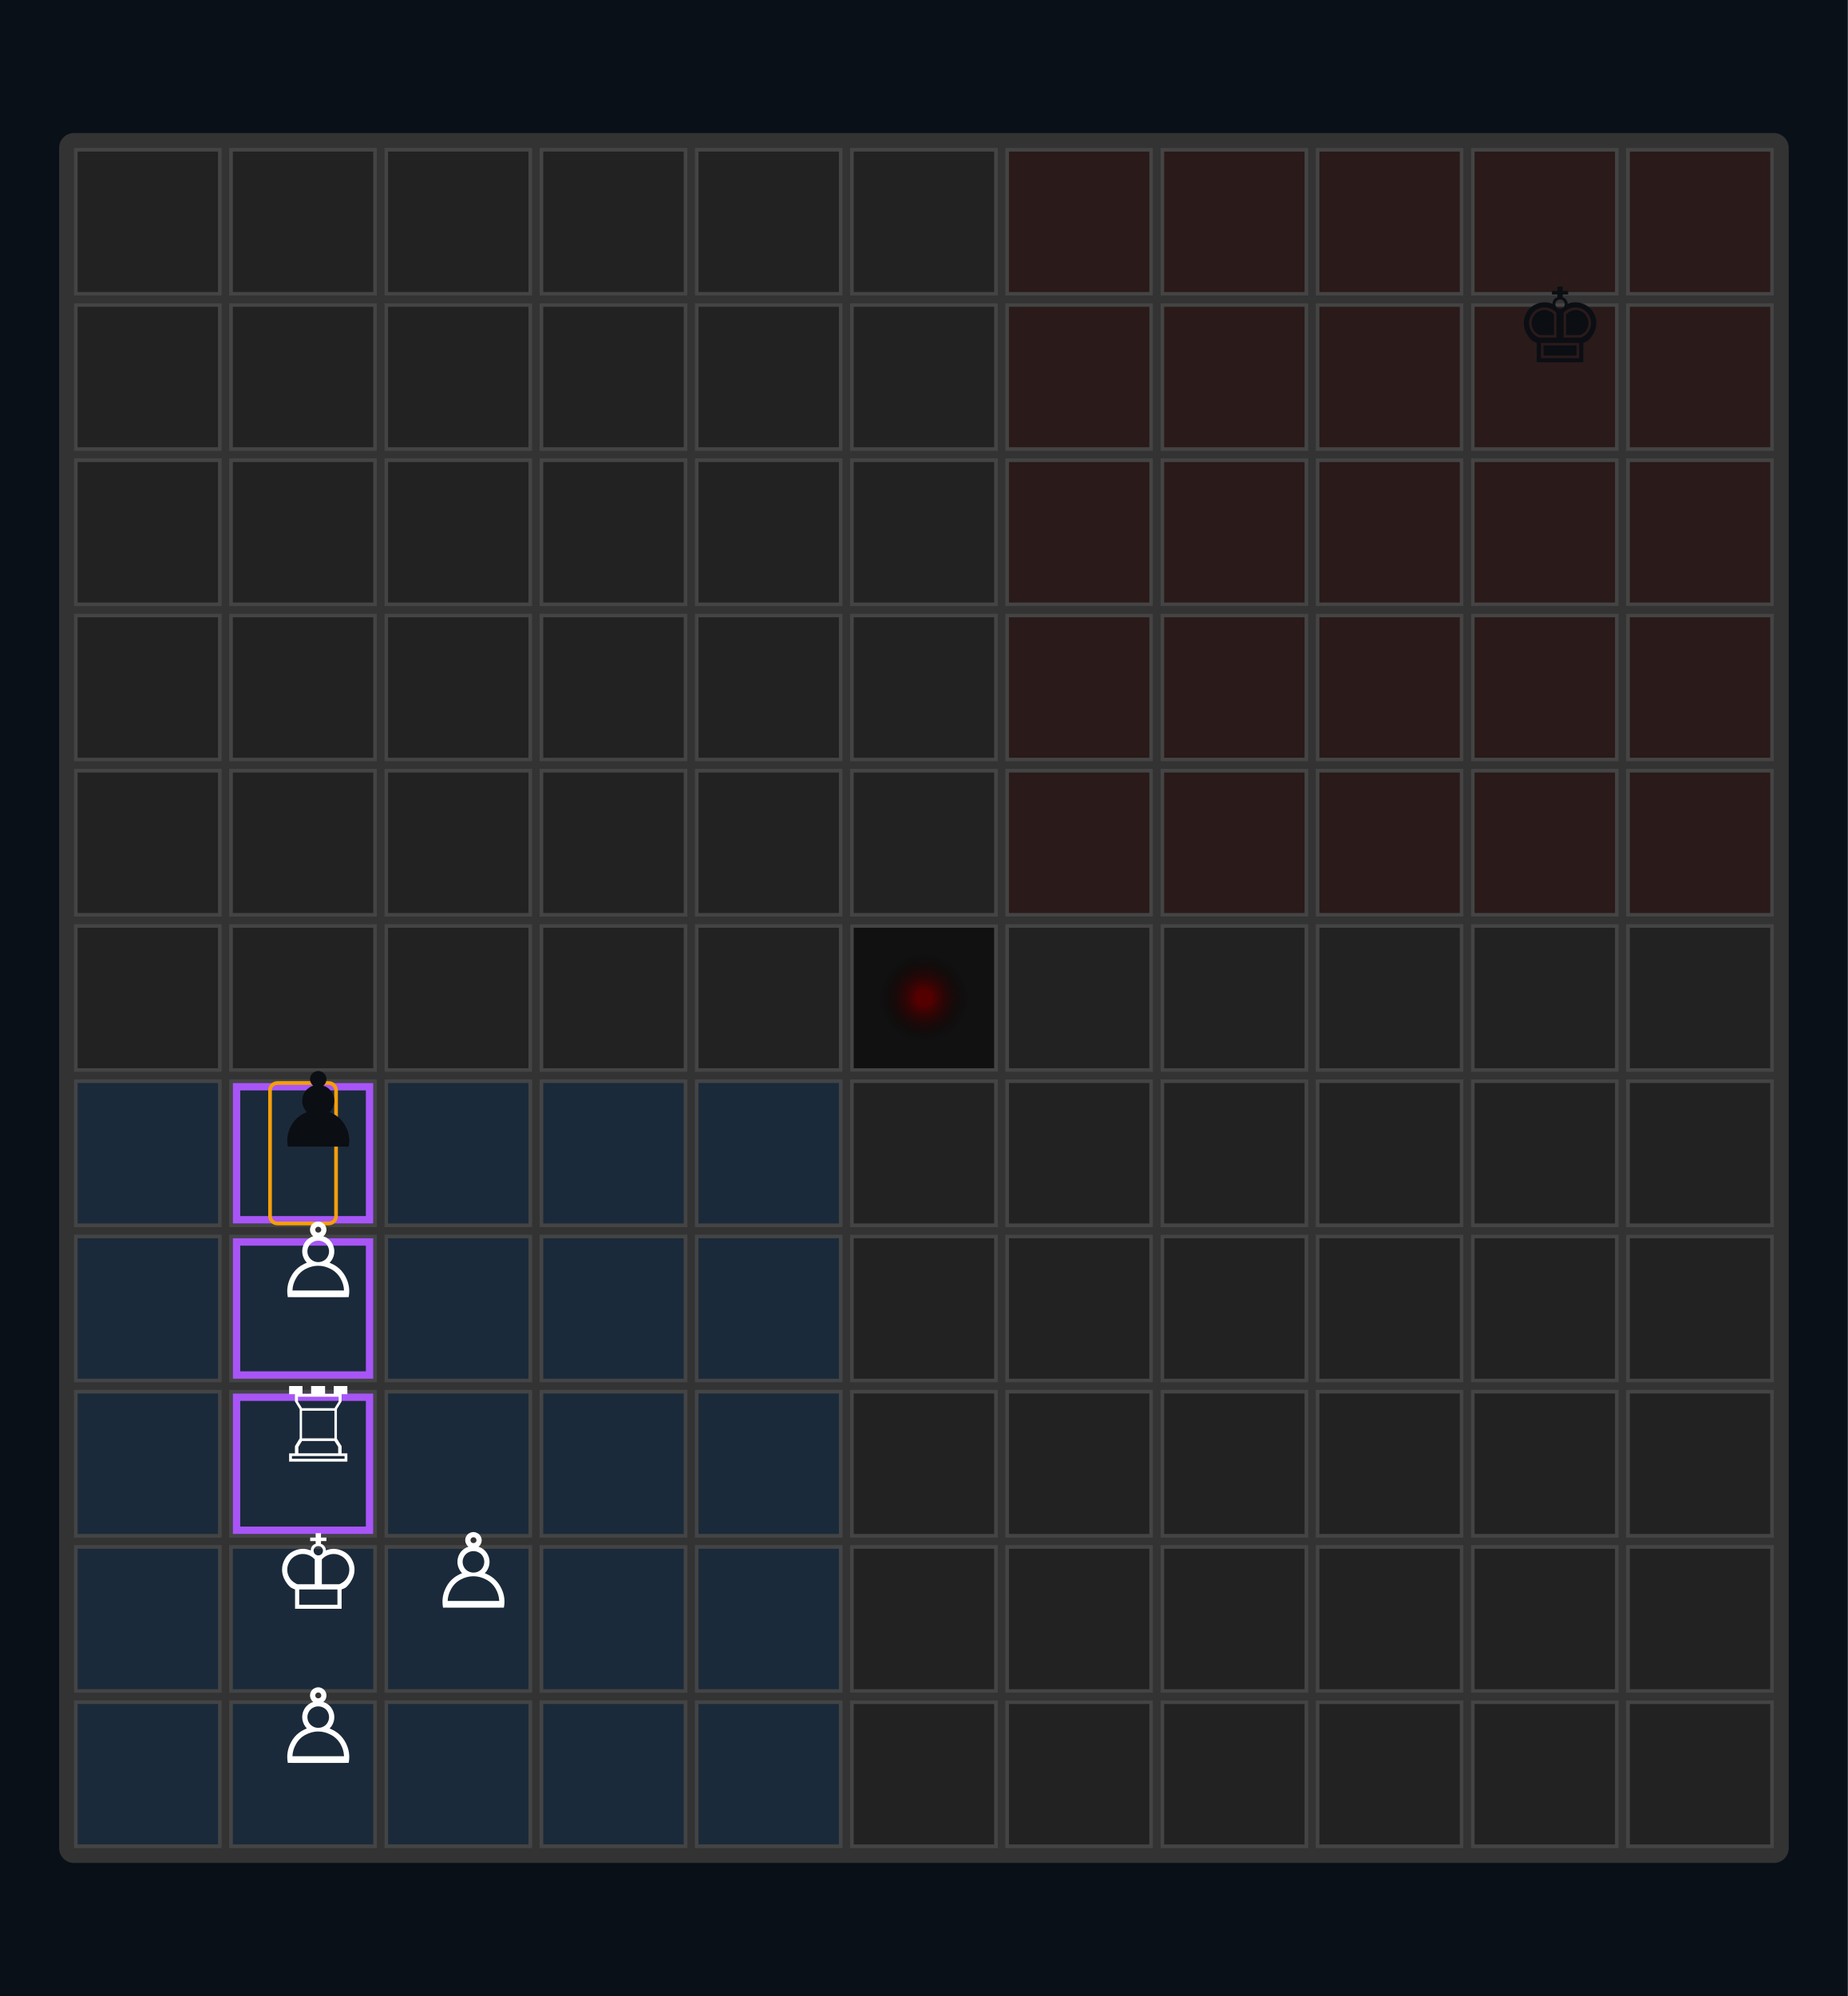
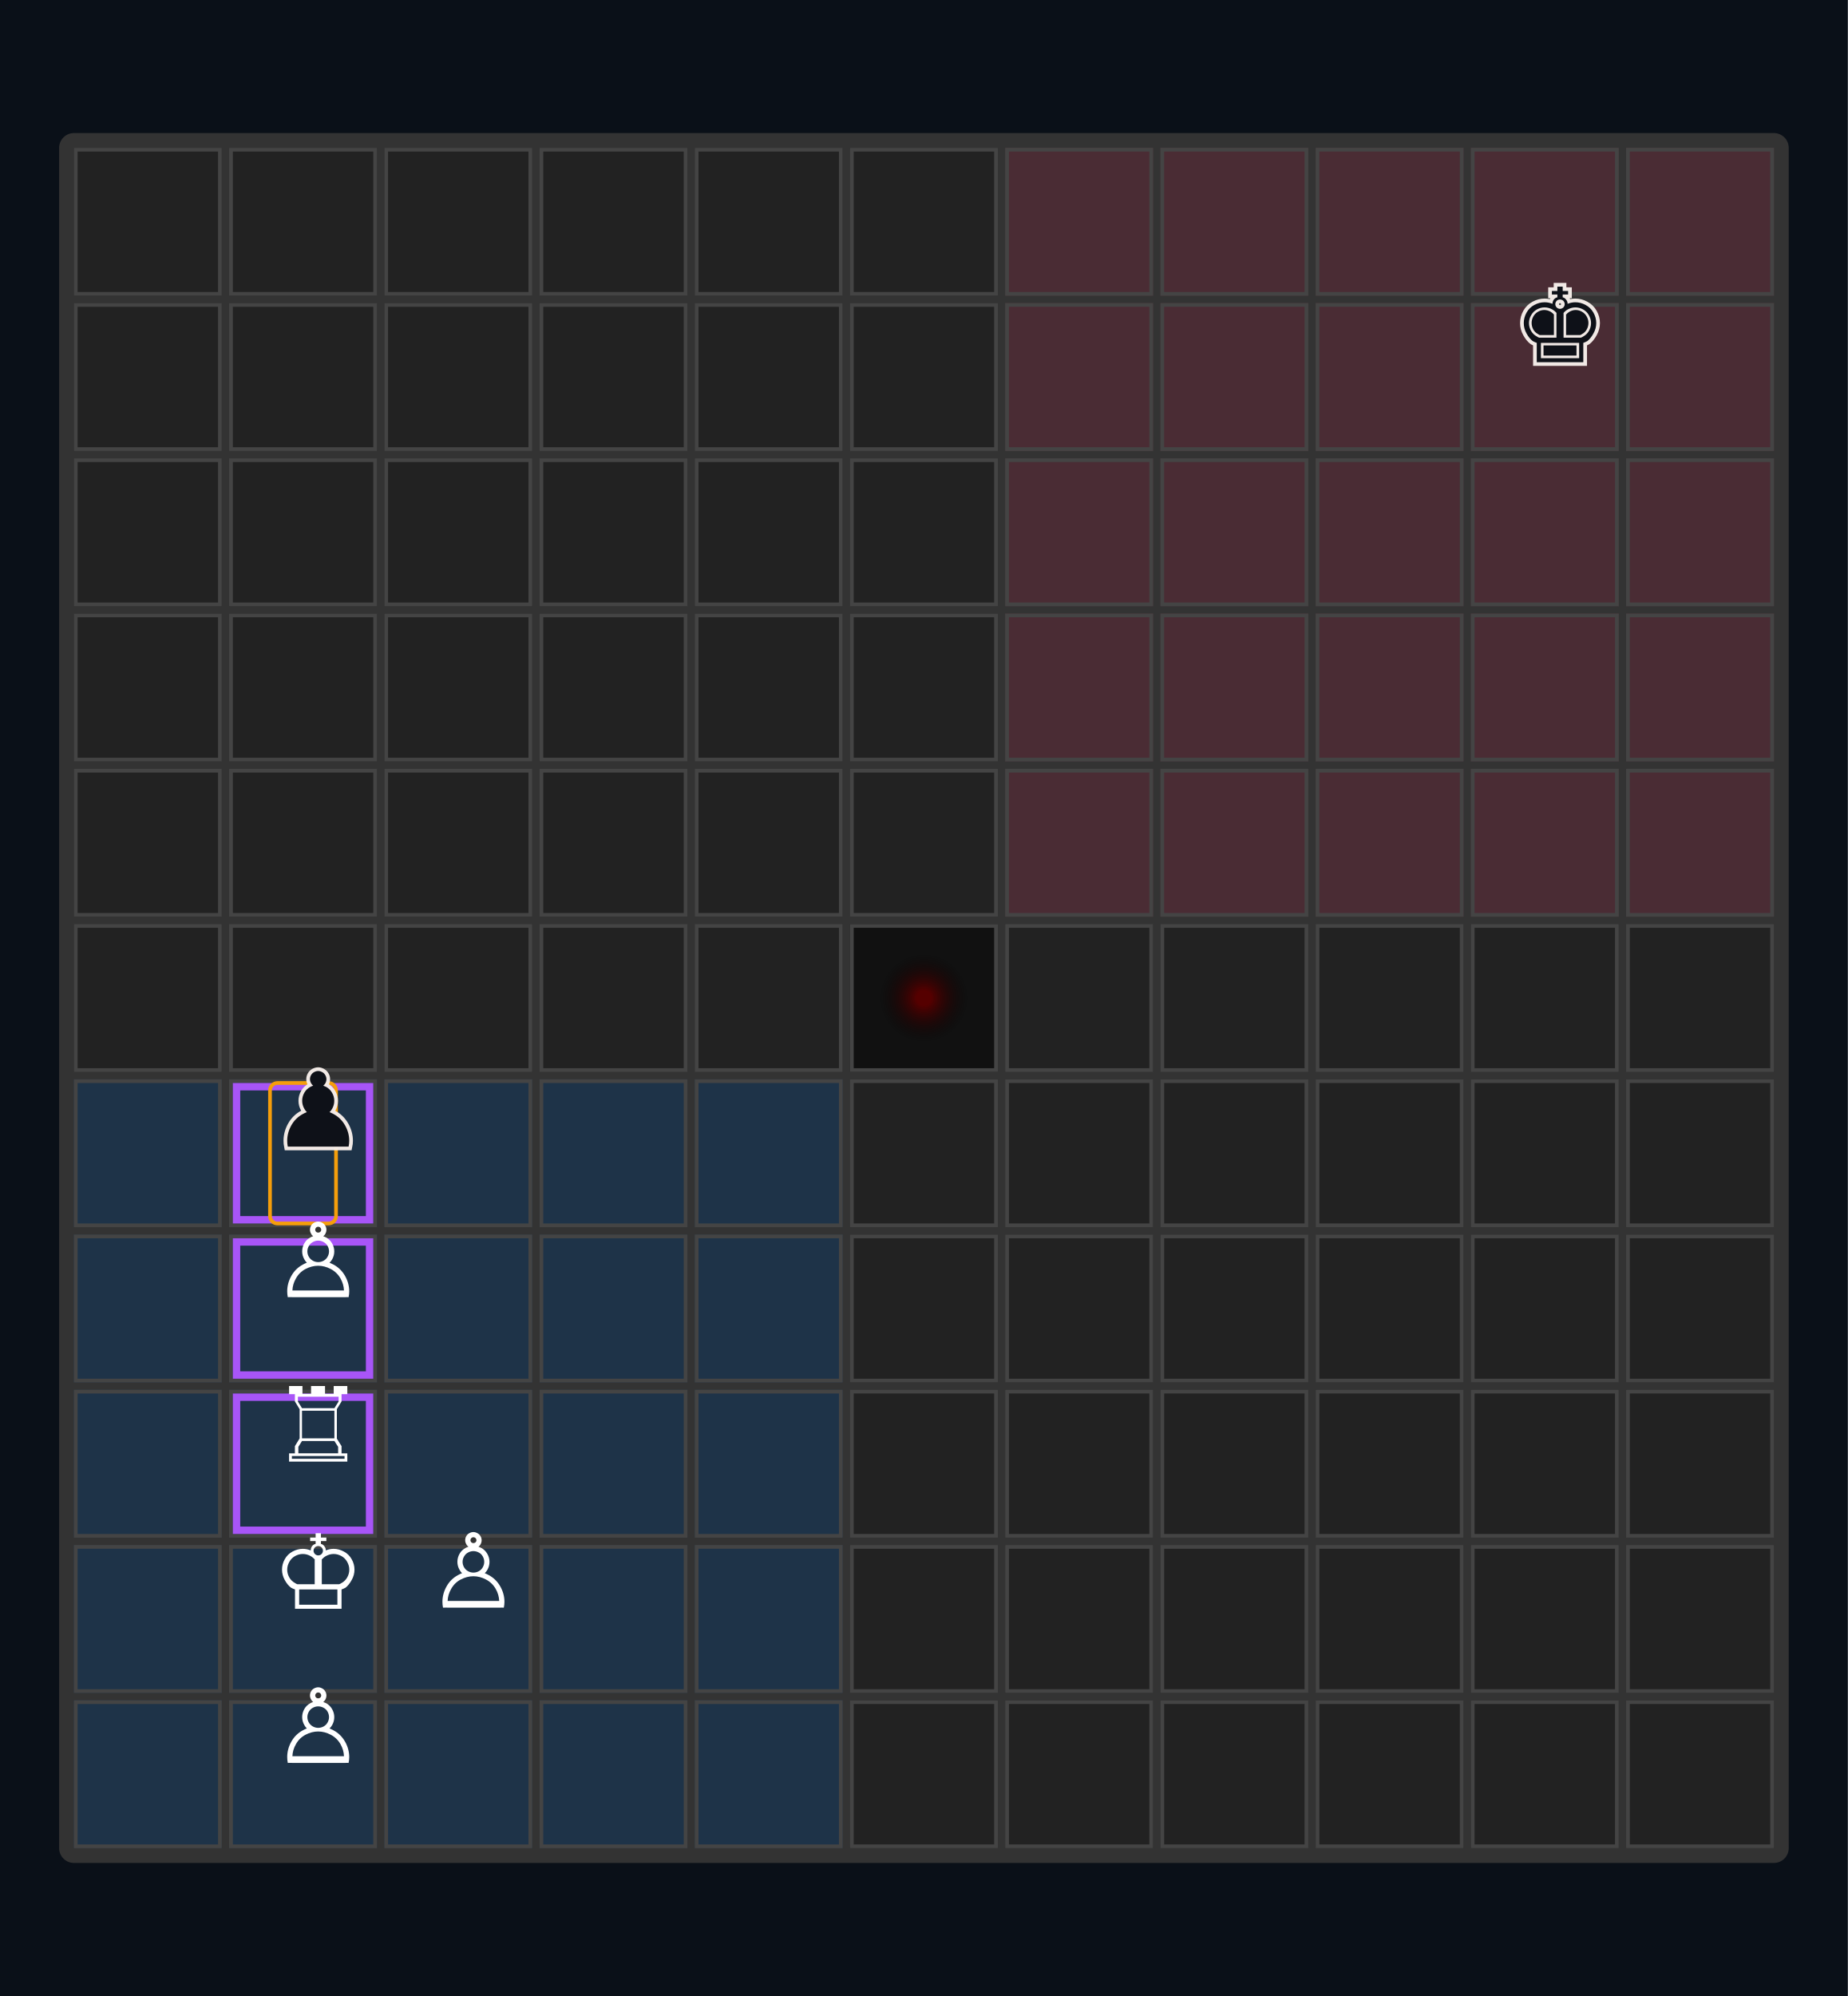
<svg xmlns="http://www.w3.org/2000/svg" width="500" height="540" viewBox="0 0 500 540">
  <defs>
-     <radialGradient id="rg-p3o9yy3r" gradientUnits="objectBoundingBox" cx="0.5" cy="0.5" r="0.5">
+     <radialGradient id="rg-noetr9x1" gradientUnits="objectBoundingBox" cx="0.5" cy="0.5" r="0.5">
      <stop offset="10%" stop-color="rgb(85, 0, 0)" />
      <stop offset="60%" stop-color="rgba(0, 0, 0, 0)" />
    </radialGradient>
  </defs>
  <rect x="0" y="0" width="500" height="540" fill="rgb(10, 16, 24)" />
  <rect x="16" y="36" width="468" height="468" rx="4" ry="4" fill="rgb(51, 51, 51)" />
  <rect x="20" y="40" width="40" height="40" fill="rgb(34, 34, 34)" />
  <rect x="20.5" y="40.5" width="39" height="39" fill="none" stroke="rgb(68, 68, 68)" stroke-width="1" />
  <rect x="62" y="40" width="40" height="40" fill="rgb(34, 34, 34)" />
  <rect x="62.5" y="40.5" width="39" height="39" fill="none" stroke="rgb(68, 68, 68)" stroke-width="1" />
  <rect x="104" y="40" width="40" height="40" fill="rgb(34, 34, 34)" />
  <rect x="104.5" y="40.5" width="39" height="39" fill="none" stroke="rgb(68, 68, 68)" stroke-width="1" />
  <rect x="146" y="40" width="40" height="40" fill="rgb(34, 34, 34)" />
  <rect x="146.5" y="40.5" width="39" height="39" fill="none" stroke="rgb(68, 68, 68)" stroke-width="1" />
  <rect x="188" y="40" width="40" height="40" fill="rgb(34, 34, 34)" />
  <rect x="188.5" y="40.5" width="39" height="39" fill="none" stroke="rgb(68, 68, 68)" stroke-width="1" />
  <rect x="230" y="40" width="40" height="40" fill="rgb(34, 34, 34)" />
  <rect x="230.5" y="40.5" width="39" height="39" fill="none" stroke="rgb(68, 68, 68)" stroke-width="1" />
-   <rect x="272" y="40" width="40" height="40" fill="rgb(42, 26, 26)" />
+   <rect x="272" y="40" width="40" height="40" fill="rgb(74, 44, 52)" />
  <rect x="272.5" y="40.5" width="39" height="39" fill="none" stroke="rgb(68, 68, 68)" stroke-width="1" />
-   <rect x="314" y="40" width="40" height="40" fill="rgb(42, 26, 26)" />
+   <rect x="314" y="40" width="40" height="40" fill="rgb(74, 44, 52)" />
  <rect x="314.5" y="40.5" width="39" height="39" fill="none" stroke="rgb(68, 68, 68)" stroke-width="1" />
-   <rect x="356" y="40" width="40" height="40" fill="rgb(42, 26, 26)" />
+   <rect x="356" y="40" width="40" height="40" fill="rgb(74, 44, 52)" />
  <rect x="356.5" y="40.5" width="39" height="39" fill="none" stroke="rgb(68, 68, 68)" stroke-width="1" />
-   <rect x="398" y="40" width="40" height="40" fill="rgb(42, 26, 26)" />
+   <rect x="398" y="40" width="40" height="40" fill="rgb(74, 44, 52)" />
  <rect x="398.5" y="40.5" width="39" height="39" fill="none" stroke="rgb(68, 68, 68)" stroke-width="1" />
-   <rect x="440" y="40" width="40" height="40" fill="rgb(42, 26, 26)" />
+   <rect x="440" y="40" width="40" height="40" fill="rgb(74, 44, 52)" />
  <rect x="440.5" y="40.5" width="39" height="39" fill="none" stroke="rgb(68, 68, 68)" stroke-width="1" />
  <rect x="20" y="82" width="40" height="40" fill="rgb(34, 34, 34)" />
  <rect x="20.5" y="82.5" width="39" height="39" fill="none" stroke="rgb(68, 68, 68)" stroke-width="1" />
  <rect x="62" y="82" width="40" height="40" fill="rgb(34, 34, 34)" />
  <rect x="62.5" y="82.5" width="39" height="39" fill="none" stroke="rgb(68, 68, 68)" stroke-width="1" />
  <rect x="104" y="82" width="40" height="40" fill="rgb(34, 34, 34)" />
  <rect x="104.5" y="82.5" width="39" height="39" fill="none" stroke="rgb(68, 68, 68)" stroke-width="1" />
  <rect x="146" y="82" width="40" height="40" fill="rgb(34, 34, 34)" />
  <rect x="146.5" y="82.5" width="39" height="39" fill="none" stroke="rgb(68, 68, 68)" stroke-width="1" />
  <rect x="188" y="82" width="40" height="40" fill="rgb(34, 34, 34)" />
  <rect x="188.5" y="82.5" width="39" height="39" fill="none" stroke="rgb(68, 68, 68)" stroke-width="1" />
  <rect x="230" y="82" width="40" height="40" fill="rgb(34, 34, 34)" />
  <rect x="230.5" y="82.5" width="39" height="39" fill="none" stroke="rgb(68, 68, 68)" stroke-width="1" />
-   <rect x="272" y="82" width="40" height="40" fill="rgb(42, 26, 26)" />
+   <rect x="272" y="82" width="40" height="40" fill="rgb(74, 44, 52)" />
  <rect x="272.5" y="82.5" width="39" height="39" fill="none" stroke="rgb(68, 68, 68)" stroke-width="1" />
-   <rect x="314" y="82" width="40" height="40" fill="rgb(42, 26, 26)" />
+   <rect x="314" y="82" width="40" height="40" fill="rgb(74, 44, 52)" />
  <rect x="314.5" y="82.5" width="39" height="39" fill="none" stroke="rgb(68, 68, 68)" stroke-width="1" />
-   <rect x="356" y="82" width="40" height="40" fill="rgb(42, 26, 26)" />
+   <rect x="356" y="82" width="40" height="40" fill="rgb(74, 44, 52)" />
  <rect x="356.5" y="82.5" width="39" height="39" fill="none" stroke="rgb(68, 68, 68)" stroke-width="1" />
-   <rect x="398" y="82" width="40" height="40" fill="rgb(42, 26, 26)" />
+   <rect x="398" y="82" width="40" height="40" fill="rgb(74, 44, 52)" />
  <rect x="398.5" y="82.5" width="39" height="39" fill="none" stroke="rgb(68, 68, 68)" stroke-width="1" />
-   <text x="409.57" y="97.99" fill="rgb(11, 14, 19)" font-size="28" font-family="'IBM Plex Sans'" font-weight="400" font-style="normal" xml:space="preserve">♚</text>
-   <rect x="440" y="82" width="40" height="40" fill="rgb(42, 26, 26)" />
+   <text x="409.56" y="97.99" fill="rgb(14, 17, 24)" font-size="28" font-family="'IBM Plex Sans'" font-weight="400" font-style="normal" xml:space="preserve" stroke="rgba(244, 236, 232, 0.98)" stroke-width="2" paint-order="stroke fill">♚</text>
+   <rect x="440" y="82" width="40" height="40" fill="rgb(74, 44, 52)" />
  <rect x="440.5" y="82.5" width="39" height="39" fill="none" stroke="rgb(68, 68, 68)" stroke-width="1" />
  <rect x="20" y="124" width="40" height="40" fill="rgb(34, 34, 34)" />
  <rect x="20.5" y="124.5" width="39" height="39" fill="none" stroke="rgb(68, 68, 68)" stroke-width="1" />
  <rect x="62" y="124" width="40" height="40" fill="rgb(34, 34, 34)" />
  <rect x="62.5" y="124.5" width="39" height="39" fill="none" stroke="rgb(68, 68, 68)" stroke-width="1" />
  <rect x="104" y="124" width="40" height="40" fill="rgb(34, 34, 34)" />
  <rect x="104.5" y="124.5" width="39" height="39" fill="none" stroke="rgb(68, 68, 68)" stroke-width="1" />
  <rect x="146" y="124" width="40" height="40" fill="rgb(34, 34, 34)" />
  <rect x="146.5" y="124.5" width="39" height="39" fill="none" stroke="rgb(68, 68, 68)" stroke-width="1" />
  <rect x="188" y="124" width="40" height="40" fill="rgb(34, 34, 34)" />
  <rect x="188.5" y="124.5" width="39" height="39" fill="none" stroke="rgb(68, 68, 68)" stroke-width="1" />
  <rect x="230" y="124" width="40" height="40" fill="rgb(34, 34, 34)" />
  <rect x="230.5" y="124.5" width="39" height="39" fill="none" stroke="rgb(68, 68, 68)" stroke-width="1" />
-   <rect x="272" y="124" width="40" height="40" fill="rgb(42, 26, 26)" />
+   <rect x="272" y="124" width="40" height="40" fill="rgb(74, 44, 52)" />
  <rect x="272.5" y="124.5" width="39" height="39" fill="none" stroke="rgb(68, 68, 68)" stroke-width="1" />
-   <rect x="314" y="124" width="40" height="40" fill="rgb(42, 26, 26)" />
+   <rect x="314" y="124" width="40" height="40" fill="rgb(74, 44, 52)" />
  <rect x="314.5" y="124.5" width="39" height="39" fill="none" stroke="rgb(68, 68, 68)" stroke-width="1" />
-   <rect x="356" y="124" width="40" height="40" fill="rgb(42, 26, 26)" />
+   <rect x="356" y="124" width="40" height="40" fill="rgb(74, 44, 52)" />
  <rect x="356.5" y="124.5" width="39" height="39" fill="none" stroke="rgb(68, 68, 68)" stroke-width="1" />
-   <rect x="398" y="124" width="40" height="40" fill="rgb(42, 26, 26)" />
+   <rect x="398" y="124" width="40" height="40" fill="rgb(74, 44, 52)" />
  <rect x="398.5" y="124.5" width="39" height="39" fill="none" stroke="rgb(68, 68, 68)" stroke-width="1" />
-   <rect x="440" y="124" width="40" height="40" fill="rgb(42, 26, 26)" />
+   <rect x="440" y="124" width="40" height="40" fill="rgb(74, 44, 52)" />
  <rect x="440.5" y="124.5" width="39" height="39" fill="none" stroke="rgb(68, 68, 68)" stroke-width="1" />
  <rect x="20" y="166" width="40" height="40" fill="rgb(34, 34, 34)" />
  <rect x="20.5" y="166.5" width="39" height="39" fill="none" stroke="rgb(68, 68, 68)" stroke-width="1" />
  <rect x="62" y="166" width="40" height="40" fill="rgb(34, 34, 34)" />
  <rect x="62.5" y="166.5" width="39" height="39" fill="none" stroke="rgb(68, 68, 68)" stroke-width="1" />
  <rect x="104" y="166" width="40" height="40" fill="rgb(34, 34, 34)" />
  <rect x="104.5" y="166.5" width="39" height="39" fill="none" stroke="rgb(68, 68, 68)" stroke-width="1" />
  <rect x="146" y="166" width="40" height="40" fill="rgb(34, 34, 34)" />
  <rect x="146.5" y="166.5" width="39" height="39" fill="none" stroke="rgb(68, 68, 68)" stroke-width="1" />
  <rect x="188" y="166" width="40" height="40" fill="rgb(34, 34, 34)" />
  <rect x="188.5" y="166.5" width="39" height="39" fill="none" stroke="rgb(68, 68, 68)" stroke-width="1" />
  <rect x="230" y="166" width="40" height="40" fill="rgb(34, 34, 34)" />
  <rect x="230.5" y="166.5" width="39" height="39" fill="none" stroke="rgb(68, 68, 68)" stroke-width="1" />
-   <rect x="272" y="166" width="40" height="40" fill="rgb(42, 26, 26)" />
+   <rect x="272" y="166" width="40" height="40" fill="rgb(74, 44, 52)" />
  <rect x="272.5" y="166.5" width="39" height="39" fill="none" stroke="rgb(68, 68, 68)" stroke-width="1" />
-   <rect x="314" y="166" width="40" height="40" fill="rgb(42, 26, 26)" />
+   <rect x="314" y="166" width="40" height="40" fill="rgb(74, 44, 52)" />
  <rect x="314.5" y="166.5" width="39" height="39" fill="none" stroke="rgb(68, 68, 68)" stroke-width="1" />
-   <rect x="356" y="166" width="40" height="40" fill="rgb(42, 26, 26)" />
+   <rect x="356" y="166" width="40" height="40" fill="rgb(74, 44, 52)" />
  <rect x="356.5" y="166.5" width="39" height="39" fill="none" stroke="rgb(68, 68, 68)" stroke-width="1" />
-   <rect x="398" y="166" width="40" height="40" fill="rgb(42, 26, 26)" />
+   <rect x="398" y="166" width="40" height="40" fill="rgb(74, 44, 52)" />
  <rect x="398.5" y="166.5" width="39" height="39" fill="none" stroke="rgb(68, 68, 68)" stroke-width="1" />
-   <rect x="440" y="166" width="40" height="40" fill="rgb(42, 26, 26)" />
+   <rect x="440" y="166" width="40" height="40" fill="rgb(74, 44, 52)" />
  <rect x="440.5" y="166.5" width="39" height="39" fill="none" stroke="rgb(68, 68, 68)" stroke-width="1" />
  <rect x="20" y="208" width="40" height="40" fill="rgb(34, 34, 34)" />
  <rect x="20.5" y="208.5" width="39" height="39" fill="none" stroke="rgb(68, 68, 68)" stroke-width="1" />
  <rect x="62" y="208" width="40" height="40" fill="rgb(34, 34, 34)" />
  <rect x="62.5" y="208.5" width="39" height="39" fill="none" stroke="rgb(68, 68, 68)" stroke-width="1" />
  <rect x="104" y="208" width="40" height="40" fill="rgb(34, 34, 34)" />
  <rect x="104.5" y="208.5" width="39" height="39" fill="none" stroke="rgb(68, 68, 68)" stroke-width="1" />
  <rect x="146" y="208" width="40" height="40" fill="rgb(34, 34, 34)" />
  <rect x="146.5" y="208.5" width="39" height="39" fill="none" stroke="rgb(68, 68, 68)" stroke-width="1" />
  <rect x="188" y="208" width="40" height="40" fill="rgb(34, 34, 34)" />
  <rect x="188.5" y="208.5" width="39" height="39" fill="none" stroke="rgb(68, 68, 68)" stroke-width="1" />
  <rect x="230" y="208" width="40" height="40" fill="rgb(34, 34, 34)" />
  <rect x="230.5" y="208.5" width="39" height="39" fill="none" stroke="rgb(68, 68, 68)" stroke-width="1" />
-   <rect x="272" y="208" width="40" height="40" fill="rgb(42, 26, 26)" />
+   <rect x="272" y="208" width="40" height="40" fill="rgb(74, 44, 52)" />
  <rect x="272.5" y="208.5" width="39" height="39" fill="none" stroke="rgb(68, 68, 68)" stroke-width="1" />
-   <rect x="314" y="208" width="40" height="40" fill="rgb(42, 26, 26)" />
+   <rect x="314" y="208" width="40" height="40" fill="rgb(74, 44, 52)" />
  <rect x="314.5" y="208.5" width="39" height="39" fill="none" stroke="rgb(68, 68, 68)" stroke-width="1" />
-   <rect x="356" y="208" width="40" height="40" fill="rgb(42, 26, 26)" />
+   <rect x="356" y="208" width="40" height="40" fill="rgb(74, 44, 52)" />
  <rect x="356.5" y="208.5" width="39" height="39" fill="none" stroke="rgb(68, 68, 68)" stroke-width="1" />
-   <rect x="398" y="208" width="40" height="40" fill="rgb(42, 26, 26)" />
+   <rect x="398" y="208" width="40" height="40" fill="rgb(74, 44, 52)" />
  <rect x="398.5" y="208.5" width="39" height="39" fill="none" stroke="rgb(68, 68, 68)" stroke-width="1" />
-   <rect x="440" y="208" width="40" height="40" fill="rgb(42, 26, 26)" />
+   <rect x="440" y="208" width="40" height="40" fill="rgb(74, 44, 52)" />
  <rect x="440.5" y="208.5" width="39" height="39" fill="none" stroke="rgb(68, 68, 68)" stroke-width="1" />
  <rect x="20" y="250" width="40" height="40" fill="rgb(34, 34, 34)" />
  <rect x="20.5" y="250.5" width="39" height="39" fill="none" stroke="rgb(68, 68, 68)" stroke-width="1" />
  <rect x="62" y="250" width="40" height="40" fill="rgb(34, 34, 34)" />
  <rect x="62.5" y="250.5" width="39" height="39" fill="none" stroke="rgb(68, 68, 68)" stroke-width="1" />
  <rect x="104" y="250" width="40" height="40" fill="rgb(34, 34, 34)" />
  <rect x="104.5" y="250.5" width="39" height="39" fill="none" stroke="rgb(68, 68, 68)" stroke-width="1" />
  <rect x="146" y="250" width="40" height="40" fill="rgb(34, 34, 34)" />
  <rect x="146.5" y="250.5" width="39" height="39" fill="none" stroke="rgb(68, 68, 68)" stroke-width="1" />
  <rect x="188" y="250" width="40" height="40" fill="rgb(34, 34, 34)" />
  <rect x="188.5" y="250.5" width="39" height="39" fill="none" stroke="rgb(68, 68, 68)" stroke-width="1" />
  <rect x="230" y="250" width="40" height="40" fill="rgb(17, 17, 17)" />
-   <rect x="230" y="250" width="40" height="40" fill="url(#rg-p3o9yy3r)" />
+   <rect x="230" y="250" width="40" height="40" fill="url(#rg-noetr9x1)" />
  <rect x="230.5" y="250.5" width="39" height="39" fill="none" stroke="rgb(68, 68, 68)" stroke-width="1" />
  <rect x="272" y="250" width="40" height="40" fill="rgb(34, 34, 34)" />
  <rect x="272.5" y="250.5" width="39" height="39" fill="none" stroke="rgb(68, 68, 68)" stroke-width="1" />
  <rect x="314" y="250" width="40" height="40" fill="rgb(34, 34, 34)" />
  <rect x="314.5" y="250.5" width="39" height="39" fill="none" stroke="rgb(68, 68, 68)" stroke-width="1" />
  <rect x="356" y="250" width="40" height="40" fill="rgb(34, 34, 34)" />
  <rect x="356.5" y="250.5" width="39" height="39" fill="none" stroke="rgb(68, 68, 68)" stroke-width="1" />
  <rect x="398" y="250" width="40" height="40" fill="rgb(34, 34, 34)" />
  <rect x="398.5" y="250.5" width="39" height="39" fill="none" stroke="rgb(68, 68, 68)" stroke-width="1" />
  <rect x="440" y="250" width="40" height="40" fill="rgb(34, 34, 34)" />
  <rect x="440.5" y="250.5" width="39" height="39" fill="none" stroke="rgb(68, 68, 68)" stroke-width="1" />
-   <rect x="20" y="292" width="40" height="40" fill="rgb(26, 42, 58)" />
+   <rect x="20" y="292" width="40" height="40" fill="rgb(30, 51, 72)" />
  <rect x="20.5" y="292.5" width="39" height="39" fill="none" stroke="rgb(68, 68, 68)" stroke-width="1" />
-   <rect x="62" y="292" width="40" height="40" fill="rgb(26, 42, 58)" />
+   <rect x="62" y="292" width="40" height="40" fill="rgb(30, 51, 72)" />
  <rect x="62.5" y="292.5" width="39" height="39" fill="none" stroke="rgb(68, 68, 68)" stroke-width="1" />
  <rect x="64" y="294" width="36" height="36" fill="none" stroke="rgb(168, 85, 247)" stroke-width="2" />
-   <rect x="73.07" y="293" width="17.859" height="38" rx="2" ry="2" fill="none" stroke="rgb(245, 158, 11)" stroke-width="1" />
-   <text x="73.57" y="310.19" fill="rgb(11, 14, 19)" font-size="28" font-family="'IBM Plex Sans'" font-weight="400" font-style="normal" xml:space="preserve">♟</text>
-   <rect x="104" y="292" width="40" height="40" fill="rgb(26, 42, 58)" />
+   <rect x="73.062" y="293" width="17.859" height="38" rx="2" ry="2" fill="none" stroke="rgb(245, 158, 11)" stroke-width="1" />
+   <text x="73.56" y="310.19" fill="rgb(14, 17, 24)" font-size="28" font-family="'IBM Plex Sans'" font-weight="400" font-style="normal" xml:space="preserve" stroke="rgba(244, 236, 232, 0.98)" stroke-width="2" paint-order="stroke fill">♟</text>
+   <rect x="104" y="292" width="40" height="40" fill="rgb(30, 51, 72)" />
  <rect x="104.5" y="292.5" width="39" height="39" fill="none" stroke="rgb(68, 68, 68)" stroke-width="1" />
-   <rect x="146" y="292" width="40" height="40" fill="rgb(26, 42, 58)" />
+   <rect x="146" y="292" width="40" height="40" fill="rgb(30, 51, 72)" />
  <rect x="146.5" y="292.5" width="39" height="39" fill="none" stroke="rgb(68, 68, 68)" stroke-width="1" />
-   <rect x="188" y="292" width="40" height="40" fill="rgb(26, 42, 58)" />
+   <rect x="188" y="292" width="40" height="40" fill="rgb(30, 51, 72)" />
  <rect x="188.5" y="292.5" width="39" height="39" fill="none" stroke="rgb(68, 68, 68)" stroke-width="1" />
  <rect x="230" y="292" width="40" height="40" fill="rgb(34, 34, 34)" />
  <rect x="230.5" y="292.5" width="39" height="39" fill="none" stroke="rgb(68, 68, 68)" stroke-width="1" />
  <rect x="272" y="292" width="40" height="40" fill="rgb(34, 34, 34)" />
  <rect x="272.5" y="292.5" width="39" height="39" fill="none" stroke="rgb(68, 68, 68)" stroke-width="1" />
  <rect x="314" y="292" width="40" height="40" fill="rgb(34, 34, 34)" />
  <rect x="314.5" y="292.5" width="39" height="39" fill="none" stroke="rgb(68, 68, 68)" stroke-width="1" />
  <rect x="356" y="292" width="40" height="40" fill="rgb(34, 34, 34)" />
  <rect x="356.5" y="292.5" width="39" height="39" fill="none" stroke="rgb(68, 68, 68)" stroke-width="1" />
  <rect x="398" y="292" width="40" height="40" fill="rgb(34, 34, 34)" />
  <rect x="398.5" y="292.5" width="39" height="39" fill="none" stroke="rgb(68, 68, 68)" stroke-width="1" />
  <rect x="440" y="292" width="40" height="40" fill="rgb(34, 34, 34)" />
  <rect x="440.5" y="292.5" width="39" height="39" fill="none" stroke="rgb(68, 68, 68)" stroke-width="1" />
-   <rect x="20" y="334" width="40" height="40" fill="rgb(26, 42, 58)" />
+   <rect x="20" y="334" width="40" height="40" fill="rgb(30, 51, 72)" />
  <rect x="20.5" y="334.5" width="39" height="39" fill="none" stroke="rgb(68, 68, 68)" stroke-width="1" />
-   <rect x="62" y="334" width="40" height="40" fill="rgb(26, 42, 58)" />
+   <rect x="62" y="334" width="40" height="40" fill="rgb(30, 51, 72)" />
  <rect x="62.5" y="334.5" width="39" height="39" fill="none" stroke="rgb(68, 68, 68)" stroke-width="1" />
  <rect x="64" y="336" width="36" height="36" fill="none" stroke="rgb(168, 85, 247)" stroke-width="2" />
-   <text x="73.57" y="350.92" fill="rgb(255, 255, 255)" font-size="28" font-family="'IBM Plex Sans'" font-weight="400" font-style="normal" xml:space="preserve">♙</text>
-   <rect x="104" y="334" width="40" height="40" fill="rgb(26, 42, 58)" />
+   <text x="73.56" y="350.92" fill="rgb(255, 255, 255)" font-size="28" font-family="'IBM Plex Sans'" font-weight="400" font-style="normal" xml:space="preserve">♙</text>
+   <rect x="104" y="334" width="40" height="40" fill="rgb(30, 51, 72)" />
  <rect x="104.5" y="334.5" width="39" height="39" fill="none" stroke="rgb(68, 68, 68)" stroke-width="1" />
-   <rect x="146" y="334" width="40" height="40" fill="rgb(26, 42, 58)" />
+   <rect x="146" y="334" width="40" height="40" fill="rgb(30, 51, 72)" />
  <rect x="146.5" y="334.5" width="39" height="39" fill="none" stroke="rgb(68, 68, 68)" stroke-width="1" />
-   <rect x="188" y="334" width="40" height="40" fill="rgb(26, 42, 58)" />
+   <rect x="188" y="334" width="40" height="40" fill="rgb(30, 51, 72)" />
  <rect x="188.5" y="334.5" width="39" height="39" fill="none" stroke="rgb(68, 68, 68)" stroke-width="1" />
  <rect x="230" y="334" width="40" height="40" fill="rgb(34, 34, 34)" />
  <rect x="230.5" y="334.5" width="39" height="39" fill="none" stroke="rgb(68, 68, 68)" stroke-width="1" />
  <rect x="272" y="334" width="40" height="40" fill="rgb(34, 34, 34)" />
  <rect x="272.5" y="334.5" width="39" height="39" fill="none" stroke="rgb(68, 68, 68)" stroke-width="1" />
  <rect x="314" y="334" width="40" height="40" fill="rgb(34, 34, 34)" />
  <rect x="314.5" y="334.5" width="39" height="39" fill="none" stroke="rgb(68, 68, 68)" stroke-width="1" />
  <rect x="356" y="334" width="40" height="40" fill="rgb(34, 34, 34)" />
  <rect x="356.5" y="334.5" width="39" height="39" fill="none" stroke="rgb(68, 68, 68)" stroke-width="1" />
  <rect x="398" y="334" width="40" height="40" fill="rgb(34, 34, 34)" />
  <rect x="398.5" y="334.5" width="39" height="39" fill="none" stroke="rgb(68, 68, 68)" stroke-width="1" />
  <rect x="440" y="334" width="40" height="40" fill="rgb(34, 34, 34)" />
  <rect x="440.5" y="334.5" width="39" height="39" fill="none" stroke="rgb(68, 68, 68)" stroke-width="1" />
-   <rect x="20" y="376" width="40" height="40" fill="rgb(26, 42, 58)" />
+   <rect x="20" y="376" width="40" height="40" fill="rgb(30, 51, 72)" />
  <rect x="20.5" y="376.5" width="39" height="39" fill="none" stroke="rgb(68, 68, 68)" stroke-width="1" />
-   <rect x="62" y="376" width="40" height="40" fill="rgb(26, 42, 58)" />
+   <rect x="62" y="376" width="40" height="40" fill="rgb(30, 51, 72)" />
  <rect x="62.5" y="376.5" width="39" height="39" fill="none" stroke="rgb(68, 68, 68)" stroke-width="1" />
  <rect x="64" y="378" width="36" height="36" fill="none" stroke="rgb(168, 85, 247)" stroke-width="2" />
-   <text x="73.57" y="395.4" fill="rgb(255, 255, 255)" font-size="28" font-family="'IBM Plex Sans'" font-weight="400" font-style="normal" xml:space="preserve">♖</text>
-   <rect x="104" y="376" width="40" height="40" fill="rgb(26, 42, 58)" />
+   <text x="73.56" y="395.4" fill="rgb(255, 255, 255)" font-size="28" font-family="'IBM Plex Sans'" font-weight="400" font-style="normal" xml:space="preserve">♖</text>
+   <rect x="104" y="376" width="40" height="40" fill="rgb(30, 51, 72)" />
  <rect x="104.5" y="376.5" width="39" height="39" fill="none" stroke="rgb(68, 68, 68)" stroke-width="1" />
-   <rect x="146" y="376" width="40" height="40" fill="rgb(26, 42, 58)" />
+   <rect x="146" y="376" width="40" height="40" fill="rgb(30, 51, 72)" />
  <rect x="146.5" y="376.5" width="39" height="39" fill="none" stroke="rgb(68, 68, 68)" stroke-width="1" />
-   <rect x="188" y="376" width="40" height="40" fill="rgb(26, 42, 58)" />
+   <rect x="188" y="376" width="40" height="40" fill="rgb(30, 51, 72)" />
  <rect x="188.5" y="376.5" width="39" height="39" fill="none" stroke="rgb(68, 68, 68)" stroke-width="1" />
  <rect x="230" y="376" width="40" height="40" fill="rgb(34, 34, 34)" />
  <rect x="230.5" y="376.5" width="39" height="39" fill="none" stroke="rgb(68, 68, 68)" stroke-width="1" />
  <rect x="272" y="376" width="40" height="40" fill="rgb(34, 34, 34)" />
  <rect x="272.5" y="376.5" width="39" height="39" fill="none" stroke="rgb(68, 68, 68)" stroke-width="1" />
  <rect x="314" y="376" width="40" height="40" fill="rgb(34, 34, 34)" />
  <rect x="314.5" y="376.5" width="39" height="39" fill="none" stroke="rgb(68, 68, 68)" stroke-width="1" />
  <rect x="356" y="376" width="40" height="40" fill="rgb(34, 34, 34)" />
  <rect x="356.5" y="376.5" width="39" height="39" fill="none" stroke="rgb(68, 68, 68)" stroke-width="1" />
  <rect x="398" y="376" width="40" height="40" fill="rgb(34, 34, 34)" />
  <rect x="398.5" y="376.5" width="39" height="39" fill="none" stroke="rgb(68, 68, 68)" stroke-width="1" />
  <rect x="440" y="376" width="40" height="40" fill="rgb(34, 34, 34)" />
  <rect x="440.5" y="376.5" width="39" height="39" fill="none" stroke="rgb(68, 68, 68)" stroke-width="1" />
-   <rect x="20" y="418" width="40" height="40" fill="rgb(26, 42, 58)" />
+   <rect x="20" y="418" width="40" height="40" fill="rgb(30, 51, 72)" />
  <rect x="20.5" y="418.5" width="39" height="39" fill="none" stroke="rgb(68, 68, 68)" stroke-width="1" />
-   <rect x="62" y="418" width="40" height="40" fill="rgb(26, 42, 58)" />
+   <rect x="62" y="418" width="40" height="40" fill="rgb(30, 51, 72)" />
  <rect x="62.5" y="418.5" width="39" height="39" fill="none" stroke="rgb(68, 68, 68)" stroke-width="1" />
-   <text x="73.57" y="435.24" fill="rgb(255, 255, 255)" font-size="28" font-family="'IBM Plex Sans'" font-weight="400" font-style="normal" xml:space="preserve">♔</text>
-   <rect x="104" y="418" width="40" height="40" fill="rgb(26, 42, 58)" />
+   <text x="73.56" y="435.24" fill="rgb(255, 255, 255)" font-size="28" font-family="'IBM Plex Sans'" font-weight="400" font-style="normal" xml:space="preserve">♔</text>
+   <rect x="104" y="418" width="40" height="40" fill="rgb(30, 51, 72)" />
  <rect x="104.5" y="418.5" width="39" height="39" fill="none" stroke="rgb(68, 68, 68)" stroke-width="1" />
-   <text x="115.57" y="434.92" fill="rgb(255, 255, 255)" font-size="28" font-family="'IBM Plex Sans'" font-weight="400" font-style="normal" xml:space="preserve">♙</text>
-   <rect x="146" y="418" width="40" height="40" fill="rgb(26, 42, 58)" />
+   <text x="115.56" y="434.92" fill="rgb(255, 255, 255)" font-size="28" font-family="'IBM Plex Sans'" font-weight="400" font-style="normal" xml:space="preserve">♙</text>
+   <rect x="146" y="418" width="40" height="40" fill="rgb(30, 51, 72)" />
  <rect x="146.5" y="418.5" width="39" height="39" fill="none" stroke="rgb(68, 68, 68)" stroke-width="1" />
-   <rect x="188" y="418" width="40" height="40" fill="rgb(26, 42, 58)" />
+   <rect x="188" y="418" width="40" height="40" fill="rgb(30, 51, 72)" />
  <rect x="188.5" y="418.5" width="39" height="39" fill="none" stroke="rgb(68, 68, 68)" stroke-width="1" />
  <rect x="230" y="418" width="40" height="40" fill="rgb(34, 34, 34)" />
  <rect x="230.5" y="418.5" width="39" height="39" fill="none" stroke="rgb(68, 68, 68)" stroke-width="1" />
  <rect x="272" y="418" width="40" height="40" fill="rgb(34, 34, 34)" />
  <rect x="272.5" y="418.5" width="39" height="39" fill="none" stroke="rgb(68, 68, 68)" stroke-width="1" />
  <rect x="314" y="418" width="40" height="40" fill="rgb(34, 34, 34)" />
  <rect x="314.5" y="418.5" width="39" height="39" fill="none" stroke="rgb(68, 68, 68)" stroke-width="1" />
  <rect x="356" y="418" width="40" height="40" fill="rgb(34, 34, 34)" />
  <rect x="356.5" y="418.5" width="39" height="39" fill="none" stroke="rgb(68, 68, 68)" stroke-width="1" />
  <rect x="398" y="418" width="40" height="40" fill="rgb(34, 34, 34)" />
  <rect x="398.5" y="418.5" width="39" height="39" fill="none" stroke="rgb(68, 68, 68)" stroke-width="1" />
  <rect x="440" y="418" width="40" height="40" fill="rgb(34, 34, 34)" />
  <rect x="440.5" y="418.5" width="39" height="39" fill="none" stroke="rgb(68, 68, 68)" stroke-width="1" />
-   <rect x="20" y="460" width="40" height="40" fill="rgb(26, 42, 58)" />
+   <rect x="20" y="460" width="40" height="40" fill="rgb(30, 51, 72)" />
  <rect x="20.5" y="460.5" width="39" height="39" fill="none" stroke="rgb(68, 68, 68)" stroke-width="1" />
-   <rect x="62" y="460" width="40" height="40" fill="rgb(26, 42, 58)" />
+   <rect x="62" y="460" width="40" height="40" fill="rgb(30, 51, 72)" />
  <rect x="62.5" y="460.5" width="39" height="39" fill="none" stroke="rgb(68, 68, 68)" stroke-width="1" />
-   <text x="73.57" y="476.92" fill="rgb(255, 255, 255)" font-size="28" font-family="'IBM Plex Sans'" font-weight="400" font-style="normal" xml:space="preserve">♙</text>
-   <rect x="104" y="460" width="40" height="40" fill="rgb(26, 42, 58)" />
+   <text x="73.56" y="476.92" fill="rgb(255, 255, 255)" font-size="28" font-family="'IBM Plex Sans'" font-weight="400" font-style="normal" xml:space="preserve">♙</text>
+   <rect x="104" y="460" width="40" height="40" fill="rgb(30, 51, 72)" />
  <rect x="104.5" y="460.5" width="39" height="39" fill="none" stroke="rgb(68, 68, 68)" stroke-width="1" />
-   <rect x="146" y="460" width="40" height="40" fill="rgb(26, 42, 58)" />
+   <rect x="146" y="460" width="40" height="40" fill="rgb(30, 51, 72)" />
  <rect x="146.5" y="460.5" width="39" height="39" fill="none" stroke="rgb(68, 68, 68)" stroke-width="1" />
-   <rect x="188" y="460" width="40" height="40" fill="rgb(26, 42, 58)" />
+   <rect x="188" y="460" width="40" height="40" fill="rgb(30, 51, 72)" />
  <rect x="188.5" y="460.5" width="39" height="39" fill="none" stroke="rgb(68, 68, 68)" stroke-width="1" />
  <rect x="230" y="460" width="40" height="40" fill="rgb(34, 34, 34)" />
  <rect x="230.5" y="460.5" width="39" height="39" fill="none" stroke="rgb(68, 68, 68)" stroke-width="1" />
  <rect x="272" y="460" width="40" height="40" fill="rgb(34, 34, 34)" />
  <rect x="272.5" y="460.5" width="39" height="39" fill="none" stroke="rgb(68, 68, 68)" stroke-width="1" />
  <rect x="314" y="460" width="40" height="40" fill="rgb(34, 34, 34)" />
  <rect x="314.5" y="460.5" width="39" height="39" fill="none" stroke="rgb(68, 68, 68)" stroke-width="1" />
  <rect x="356" y="460" width="40" height="40" fill="rgb(34, 34, 34)" />
  <rect x="356.5" y="460.5" width="39" height="39" fill="none" stroke="rgb(68, 68, 68)" stroke-width="1" />
  <rect x="398" y="460" width="40" height="40" fill="rgb(34, 34, 34)" />
  <rect x="398.5" y="460.5" width="39" height="39" fill="none" stroke="rgb(68, 68, 68)" stroke-width="1" />
  <rect x="440" y="460" width="40" height="40" fill="rgb(34, 34, 34)" />
  <rect x="440.5" y="460.5" width="39" height="39" fill="none" stroke="rgb(68, 68, 68)" stroke-width="1" />
</svg>
